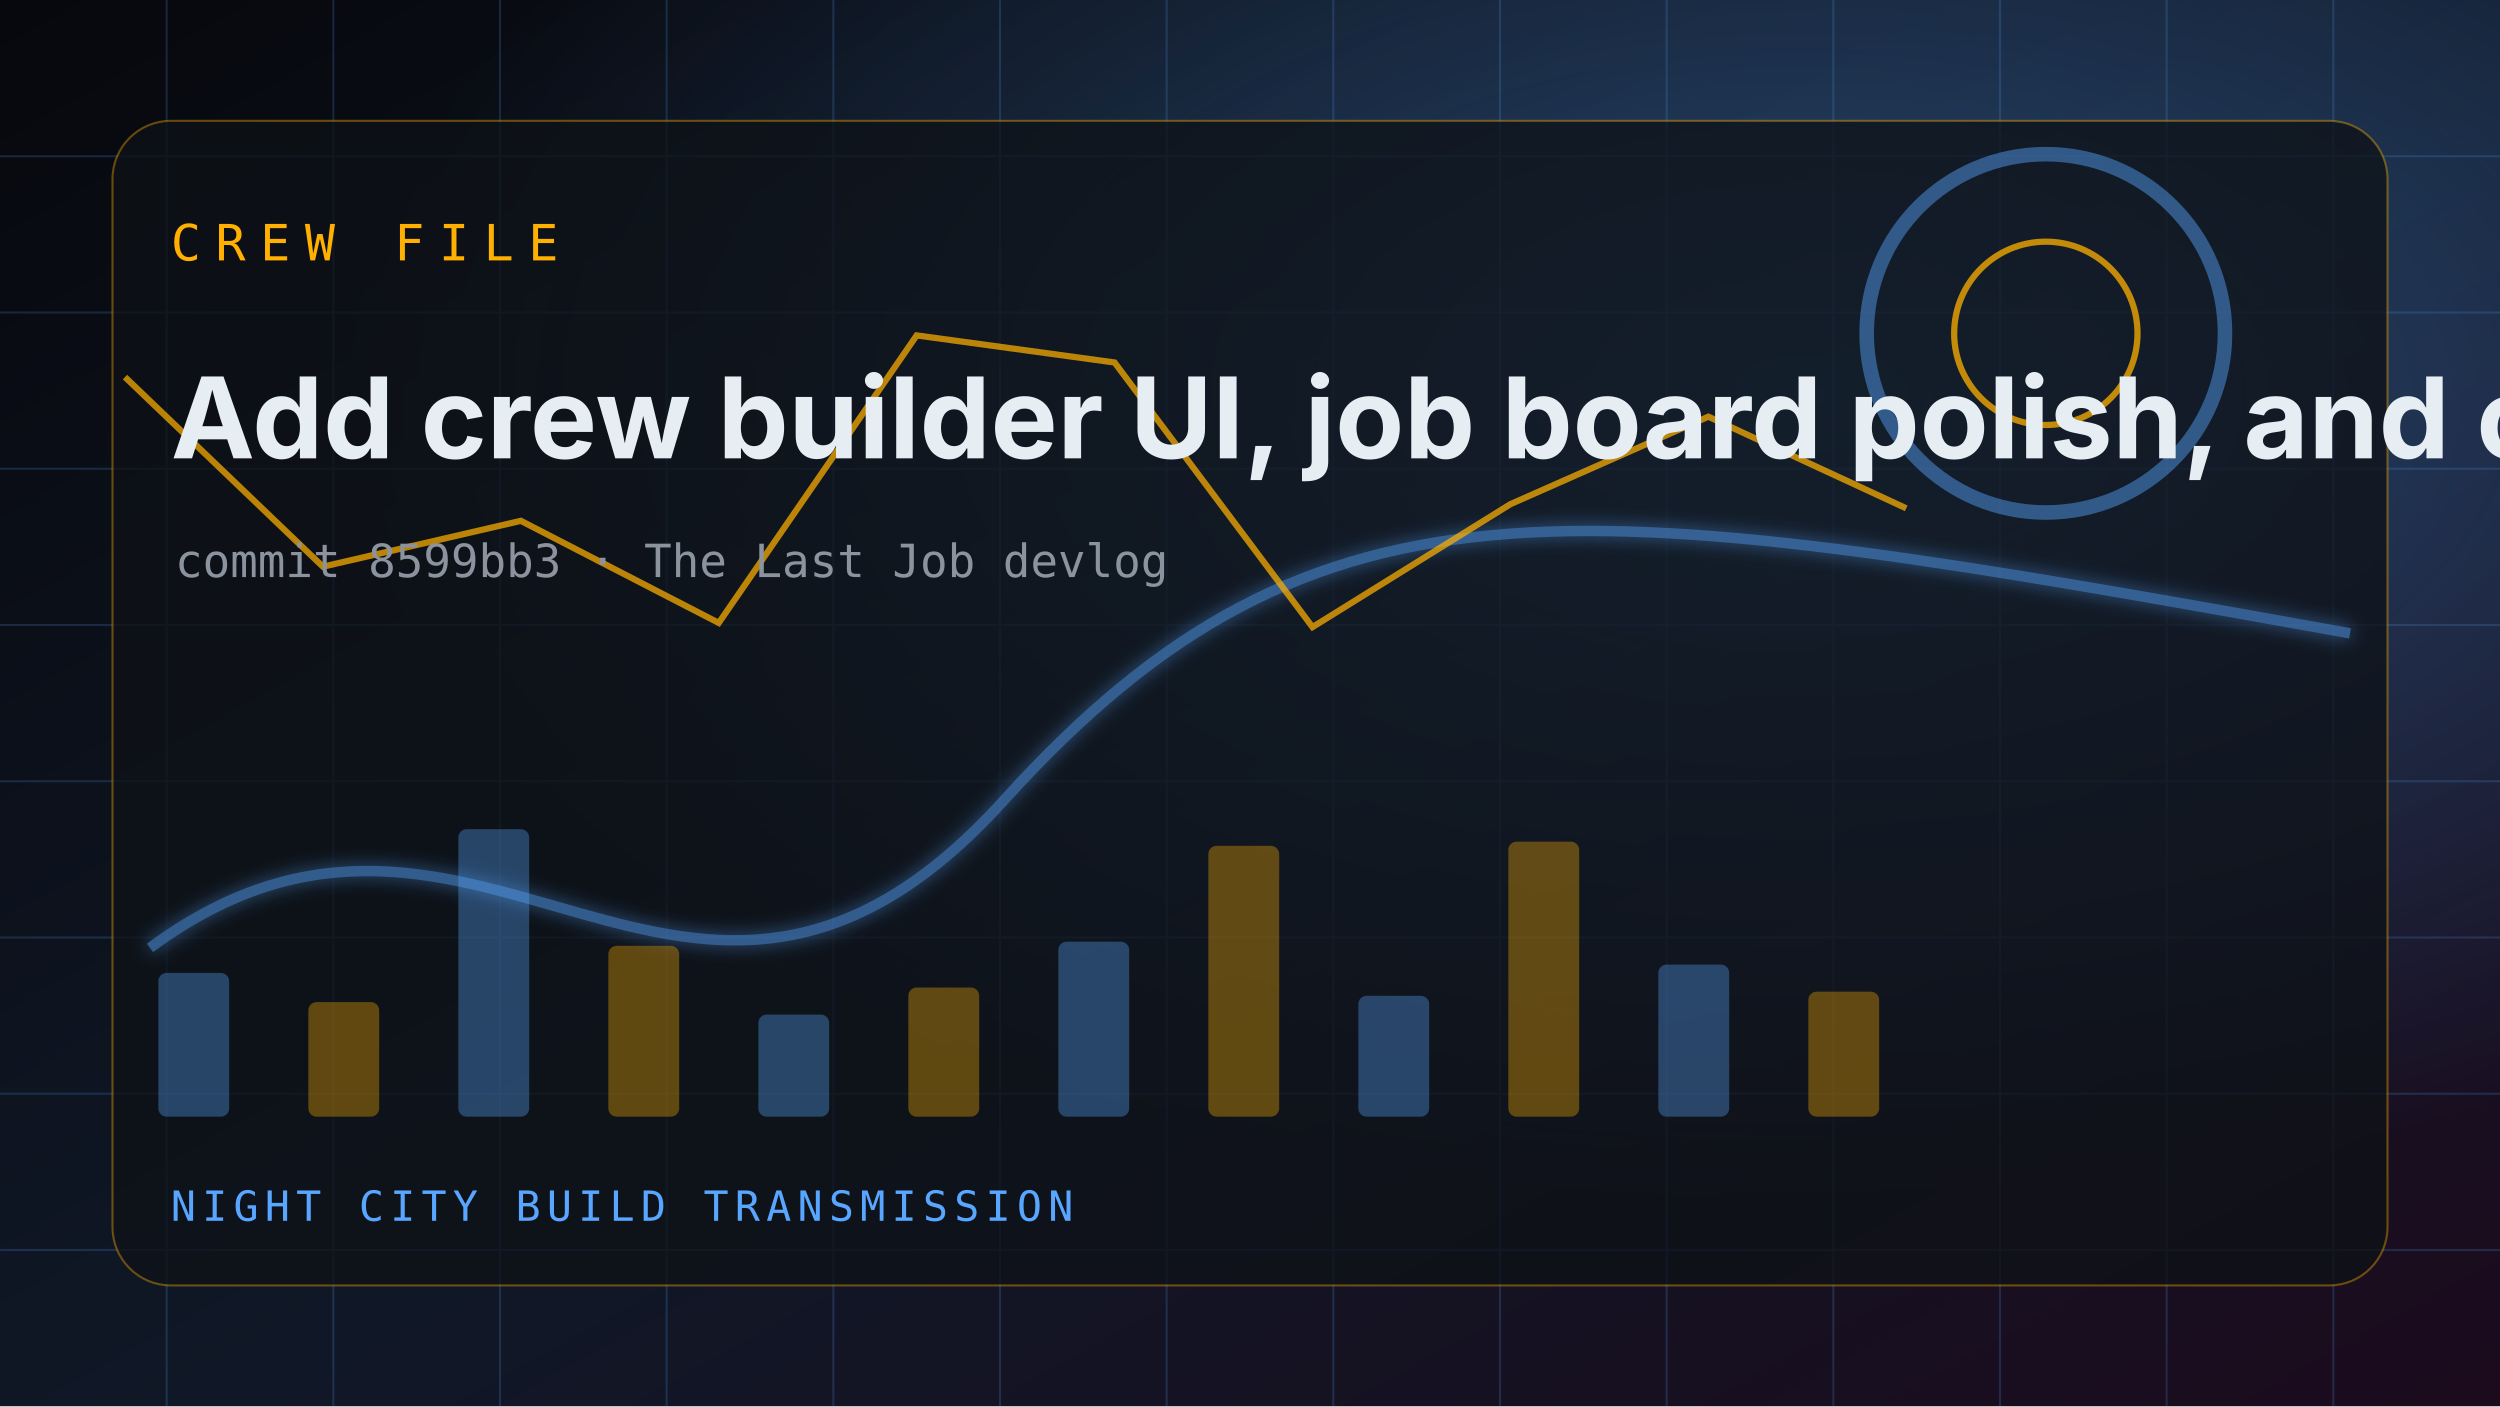
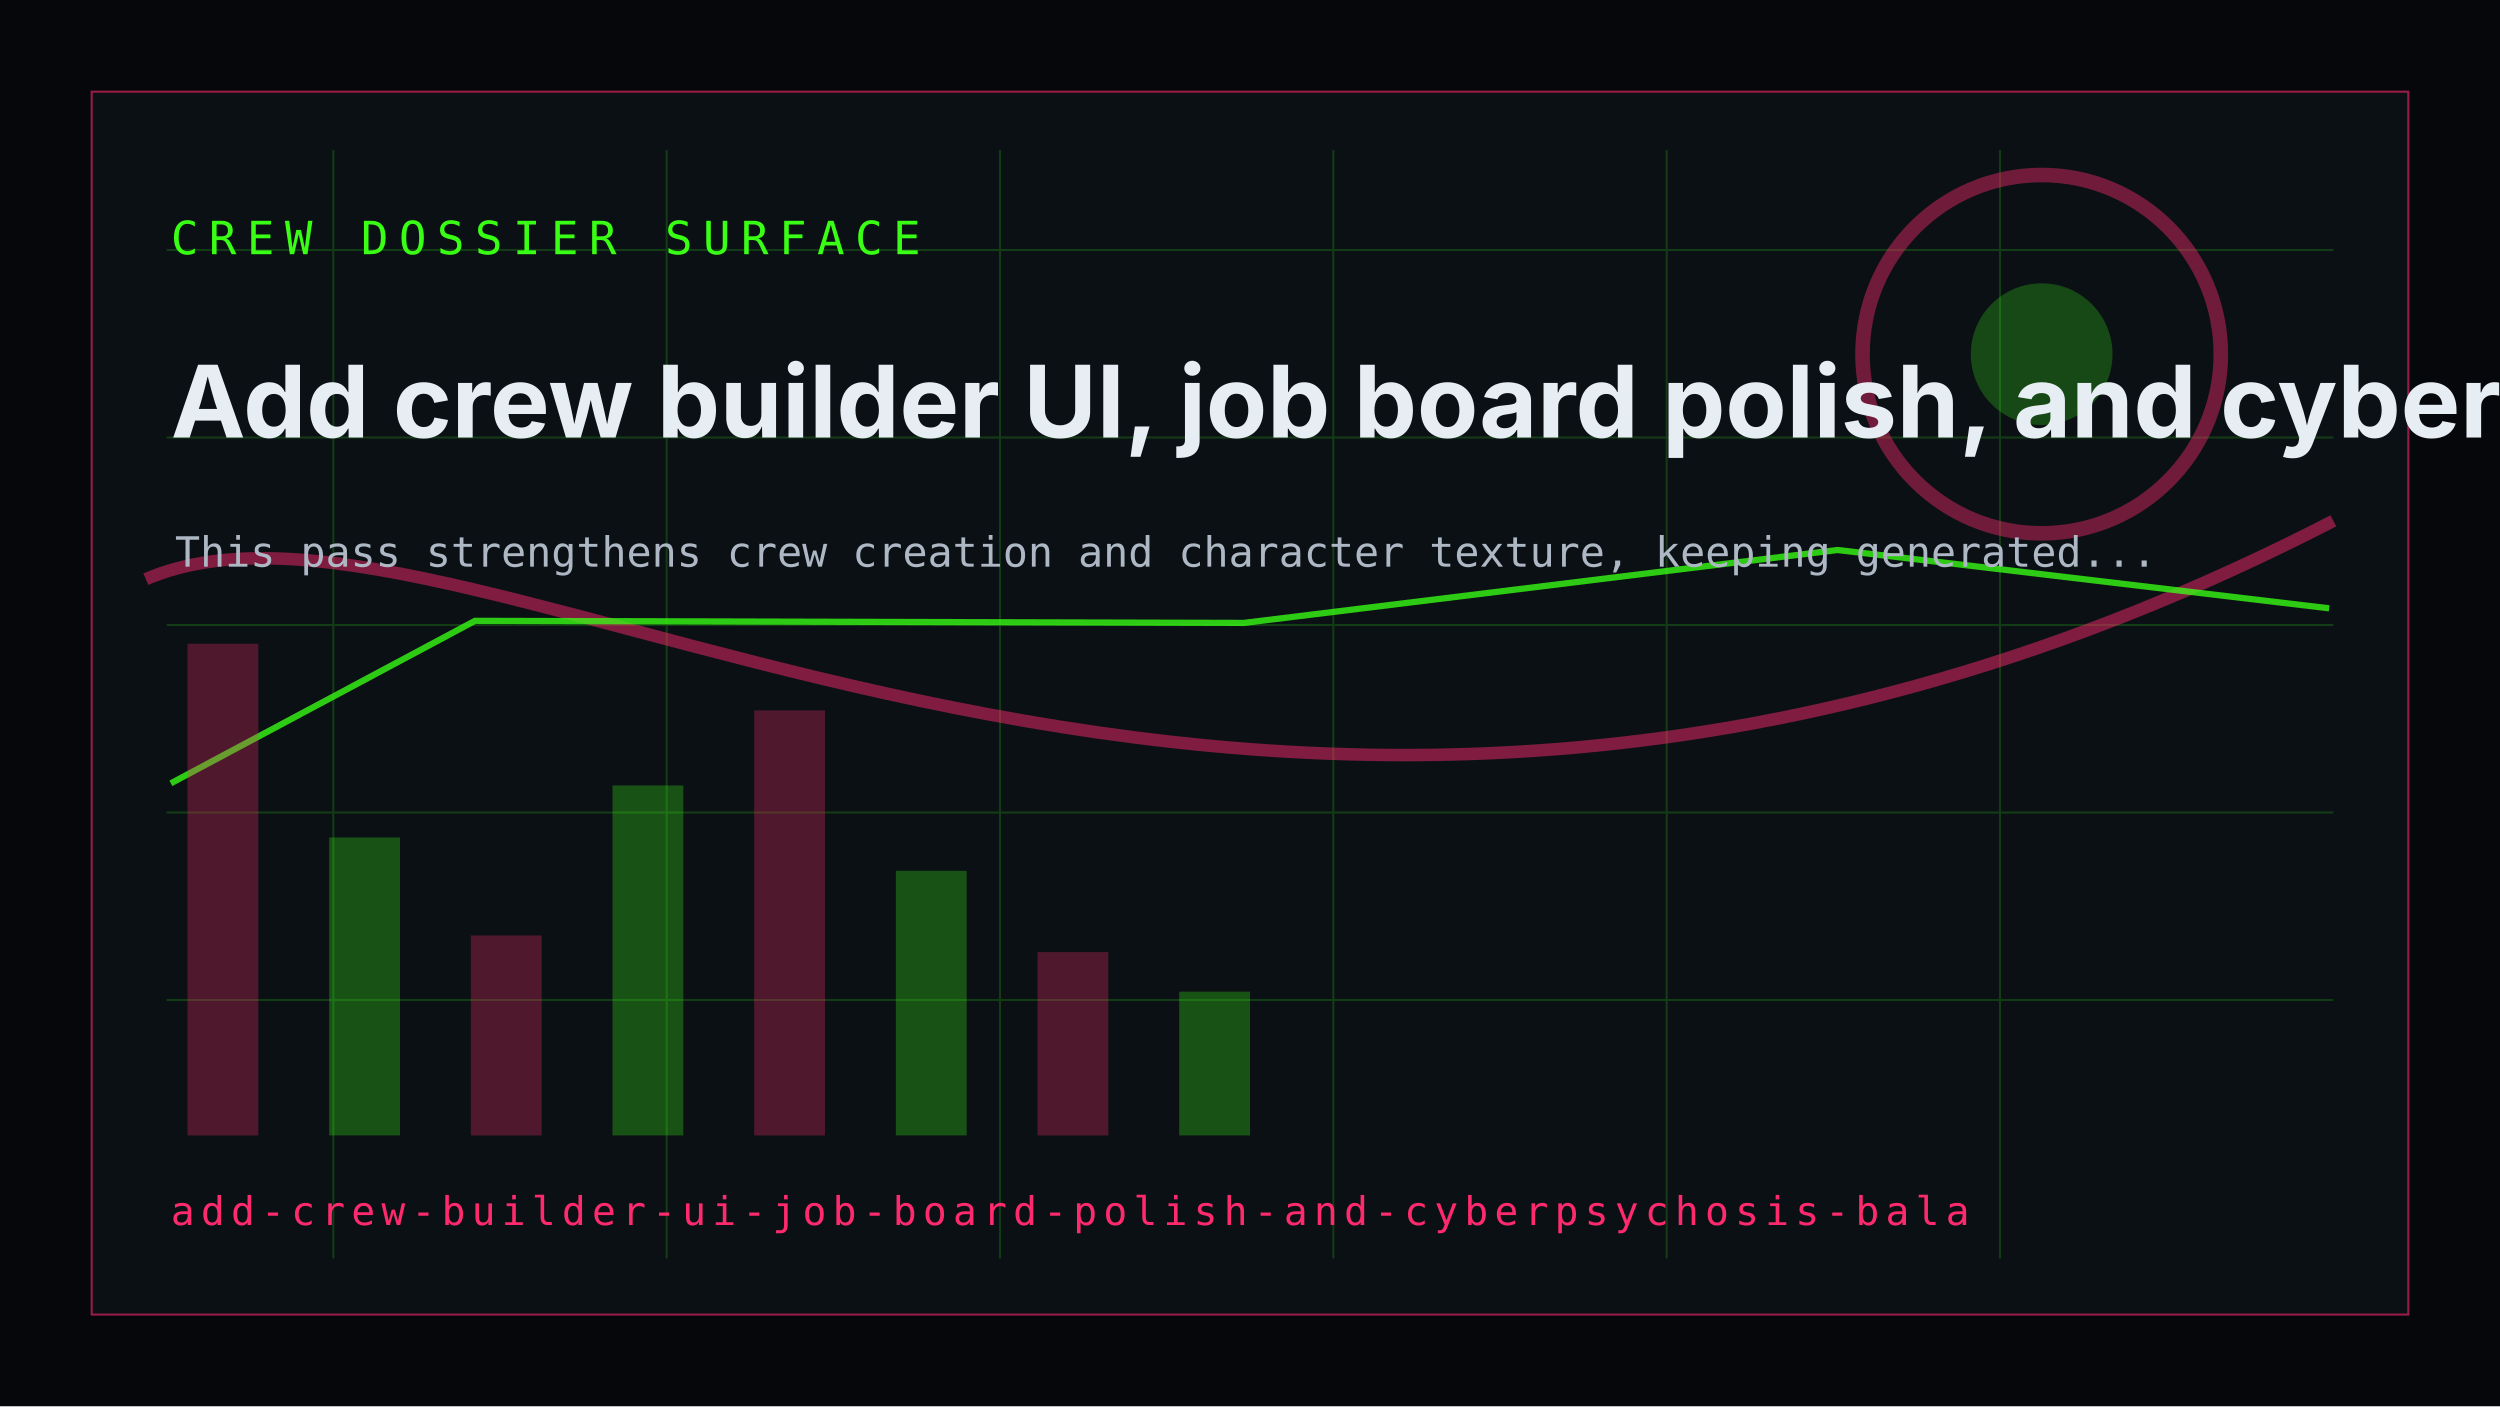
- <svg xmlns="http://www.w3.org/2000/svg" width="1200" height="675" viewBox="0 0 1200 675" role="img" aria-label="Illustration for Add crew builder UI, job board polish, and cyberpsychosis balance tool.">
-   <defs>
-     <linearGradient id="bg" x1="0" y1="0" x2="1" y2="1">
-       <stop offset="0" stop-color="#07080d" />
-       <stop offset="0.54" stop-color="#101827" />
-       <stop offset="1" stop-color="#1b0b1d" />
-     </linearGradient>
-     <radialGradient id="pulse" cx="72%" cy="28%" r="58%">
-       <stop offset="0" stop-color="#58a6ff" stop-opacity="0.34" />
-       <stop offset="1" stop-color="#58a6ff" stop-opacity="0" />
-     </radialGradient>
-     <filter id="glow">
-       <feGaussianBlur stdDeviation="4" result="blur" />
-       <feMerge>
-         <feMergeNode in="blur" />
-         <feMergeNode in="SourceGraphic" />
-       </feMerge>
-     </filter>
-   </defs>
-   <rect width="1200" height="675" fill="url(#bg)" />
-   <rect width="1200" height="675" fill="url(#pulse)" />
-   <g opacity="0.18" stroke="#58a6ff" stroke-width="1">
-     <line x1="80" y1="0" x2="80" y2="675" />
-     <line x1="160" y1="0" x2="160" y2="675" />
-     <line x1="240" y1="0" x2="240" y2="675" />
-     <line x1="320" y1="0" x2="320" y2="675" />
-     <line x1="400" y1="0" x2="400" y2="675" />
-     <line x1="480" y1="0" x2="480" y2="675" />
-     <line x1="560" y1="0" x2="560" y2="675" />
-     <line x1="640" y1="0" x2="640" y2="675" />
-     <line x1="720" y1="0" x2="720" y2="675" />
-     <line x1="800" y1="0" x2="800" y2="675" />
-     <line x1="880" y1="0" x2="880" y2="675" />
-     <line x1="960" y1="0" x2="960" y2="675" />
-     <line x1="1040" y1="0" x2="1040" y2="675" />
-     <line x1="1120" y1="0" x2="1120" y2="675" />
-     <line x1="0" y1="75" x2="1200" y2="75" />
-     <line x1="0" y1="150" x2="1200" y2="150" />
-     <line x1="0" y1="225" x2="1200" y2="225" />
-     <line x1="0" y1="300" x2="1200" y2="300" />
-     <line x1="0" y1="375" x2="1200" y2="375" />
-     <line x1="0" y1="450" x2="1200" y2="450" />
-     <line x1="0" y1="525" x2="1200" y2="525" />
-     <line x1="0" y1="600" x2="1200" y2="600" />
+ <svg xmlns="http://www.w3.org/2000/svg" width="1200" height="675" viewBox="0 0 1200 675" role="img" aria-label="Devlog illustration for Add crew builder UI, job board polish, and cyberpsych...">
+   <rect width="1200" height="675" fill="#05070a" />
+   <rect x="44" y="44" width="1112" height="587" fill="#0b1015" stroke="#ff2a6d" stroke-opacity="0.58" />
+   <g opacity="0.18" stroke="#39ff14" stroke-width="1">
+     <path d="M80 120 H1120 M80 210 H1120 M80 300 H1120 M80 390 H1120 M80 480 H1120" />
+     <path d="M160 72 V604 M320 72 V604 M480 72 V604 M640 72 V604 M800 72 V604 M960 72 V604" />
  </g>
-   <rect x="54" y="58" width="1092" height="559" rx="28" fill="#0d1117" opacity="0.76" stroke="#ffb000" stroke-opacity="0.5" />
-   <path d="M72 455 C230 338 330 552 482 384 S760 238 1128 304" fill="none" stroke="#58a6ff" stroke-width="5" opacity="0.5" filter="url(#glow)" />
-   <polyline points="60,181 155,272 250,250 345,299 440,161 535,174 630,301 725,242 820,200 915,244" fill="none" stroke="#ffb000" stroke-width="3" opacity="0.72" />
-   <rect x="76" y="467" width="34" height="69" rx="4" fill="#58a6ff" opacity="0.34" />
-   <rect x="148" y="481" width="34" height="55" rx="4" fill="#ffb000" opacity="0.34" />
-   <rect x="220" y="398" width="34" height="138" rx="4" fill="#58a6ff" opacity="0.34" />
-   <rect x="292" y="454" width="34" height="82" rx="4" fill="#ffb000" opacity="0.34" />
-   <rect x="364" y="487" width="34" height="49" rx="4" fill="#58a6ff" opacity="0.34" />
-   <rect x="436" y="474" width="34" height="62" rx="4" fill="#ffb000" opacity="0.34" />
-   <rect x="508" y="452" width="34" height="84" rx="4" fill="#58a6ff" opacity="0.34" />
-   <rect x="580" y="406" width="34" height="130" rx="4" fill="#ffb000" opacity="0.34" />
-   <rect x="652" y="478" width="34" height="58" rx="4" fill="#58a6ff" opacity="0.34" />
-   <rect x="724" y="404" width="34" height="132" rx="4" fill="#ffb000" opacity="0.34" />
-   <rect x="796" y="463" width="34" height="73" rx="4" fill="#58a6ff" opacity="0.34" />
-   <rect x="868" y="476" width="34" height="60" rx="4" fill="#ffb000" opacity="0.34" />
-   <circle cx="982" cy="160" r="86" fill="none" stroke="#58a6ff" stroke-width="7" opacity="0.45" />
-   <circle cx="982" cy="160" r="44" fill="none" stroke="#ffb000" stroke-width="3" opacity="0.75" />
-   <text x="82" y="125" fill="#ffb000" font-family="ui-monospace, SFMono-Regular, Menlo, monospace" font-size="24" letter-spacing="7">CREW FILE</text>
-   <text x="82" y="220" fill="#e6edf3" font-family="Inter, system-ui, sans-serif" font-size="54" font-weight="700">Add crew builder UI, job board polish, and cyberpsychosis balance tool</text>
-   <text x="84" y="277" fill="#8b949e" font-family="ui-monospace, SFMono-Regular, Menlo, monospace" font-size="22">commit 8599bb3 · The Last Job devlog</text>
-   <text x="82" y="586" fill="#58a6ff" font-family="ui-monospace, SFMono-Regular, Menlo, monospace" font-size="20" letter-spacing="3">NIGHT CITY BUILD TRANSMISSION</text>
+   <path d="M70 278 C 228 210, 597 520, 1120 250" fill="none" stroke="#ff2a6d" stroke-width="6" opacity="0.48" />
+   <polyline points="82,376 228,298 597,299 882,264 1118,292" fill="none" stroke="#39ff14" stroke-width="3" opacity="0.78" />
+   <rect x="90" y="309" width="34" height="236" fill="#ff2a6d" opacity="0.28" />
+   <rect x="158" y="402" width="34" height="143" fill="#39ff14" opacity="0.28" />
+   <rect x="226" y="449" width="34" height="96" fill="#ff2a6d" opacity="0.28" />
+   <rect x="294" y="377" width="34" height="168" fill="#39ff14" opacity="0.28" />
+   <rect x="362" y="341" width="34" height="204" fill="#ff2a6d" opacity="0.28" />
+   <rect x="430" y="418" width="34" height="127" fill="#39ff14" opacity="0.28" />
+   <rect x="498" y="457" width="34" height="88" fill="#ff2a6d" opacity="0.28" />
+   <rect x="566" y="476" width="34" height="69" fill="#39ff14" opacity="0.28" />
+   <circle cx="980" cy="170" r="86" fill="none" stroke="#ff2a6d" stroke-width="7" opacity="0.42" />
+   <circle cx="980" cy="170" r="34" fill="#39ff14" opacity="0.24" />
+   <text x="82" y="122" fill="#39ff14" font-family="ui-monospace, SFMono-Regular, Menlo, monospace" font-size="22" letter-spacing="5">CREW DOSSIER SURFACE</text>
+   <text x="82" y="210" fill="#e6edf3" font-family="Inter, system-ui, sans-serif" font-size="48" font-weight="700">Add crew builder UI, job board polish, and cyberpsych...</text>
+   <text x="84" y="272" fill="#aeb8c5" font-family="ui-monospace, SFMono-Regular, Menlo, monospace" font-size="20">This pass strengthens crew creation and character texture, keeping generated...</text>
+   <text x="82" y="588" fill="#ff2a6d" font-family="ui-monospace, SFMono-Regular, Menlo, monospace" font-size="19" letter-spacing="3">add-crew-builder-ui-job-board-polish-and-cyberpsychosis-bala</text>
</svg>
